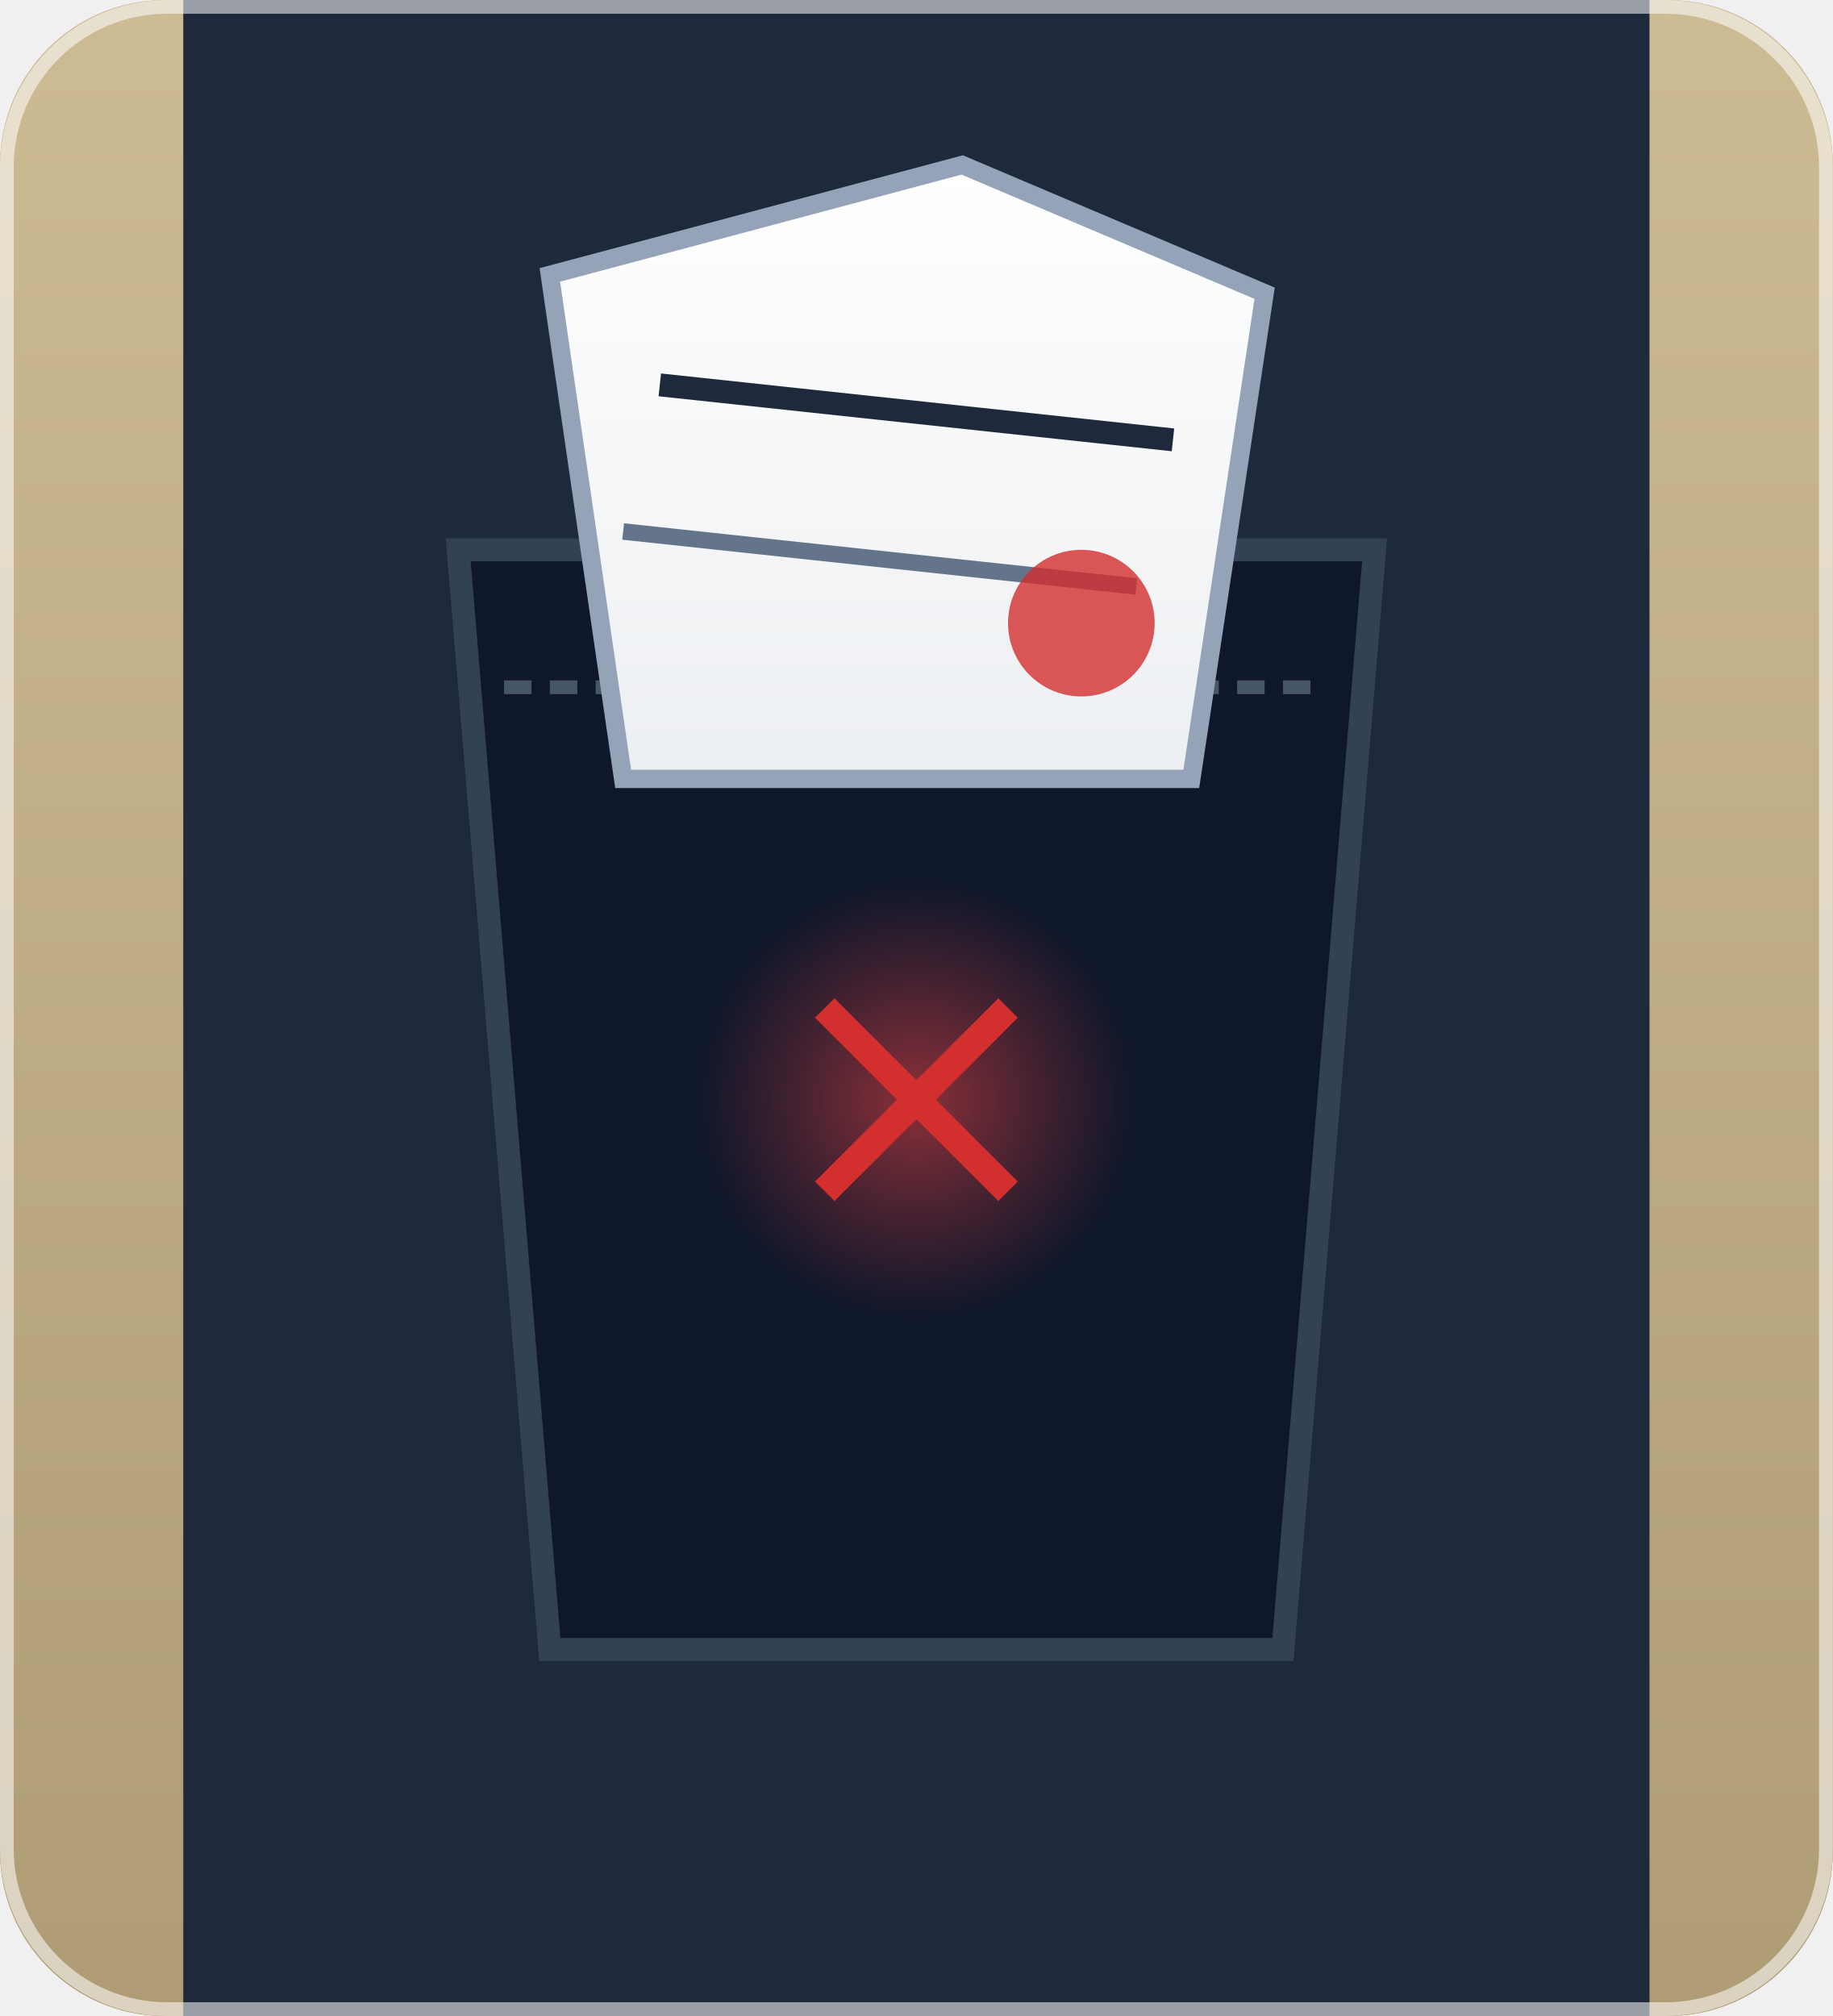
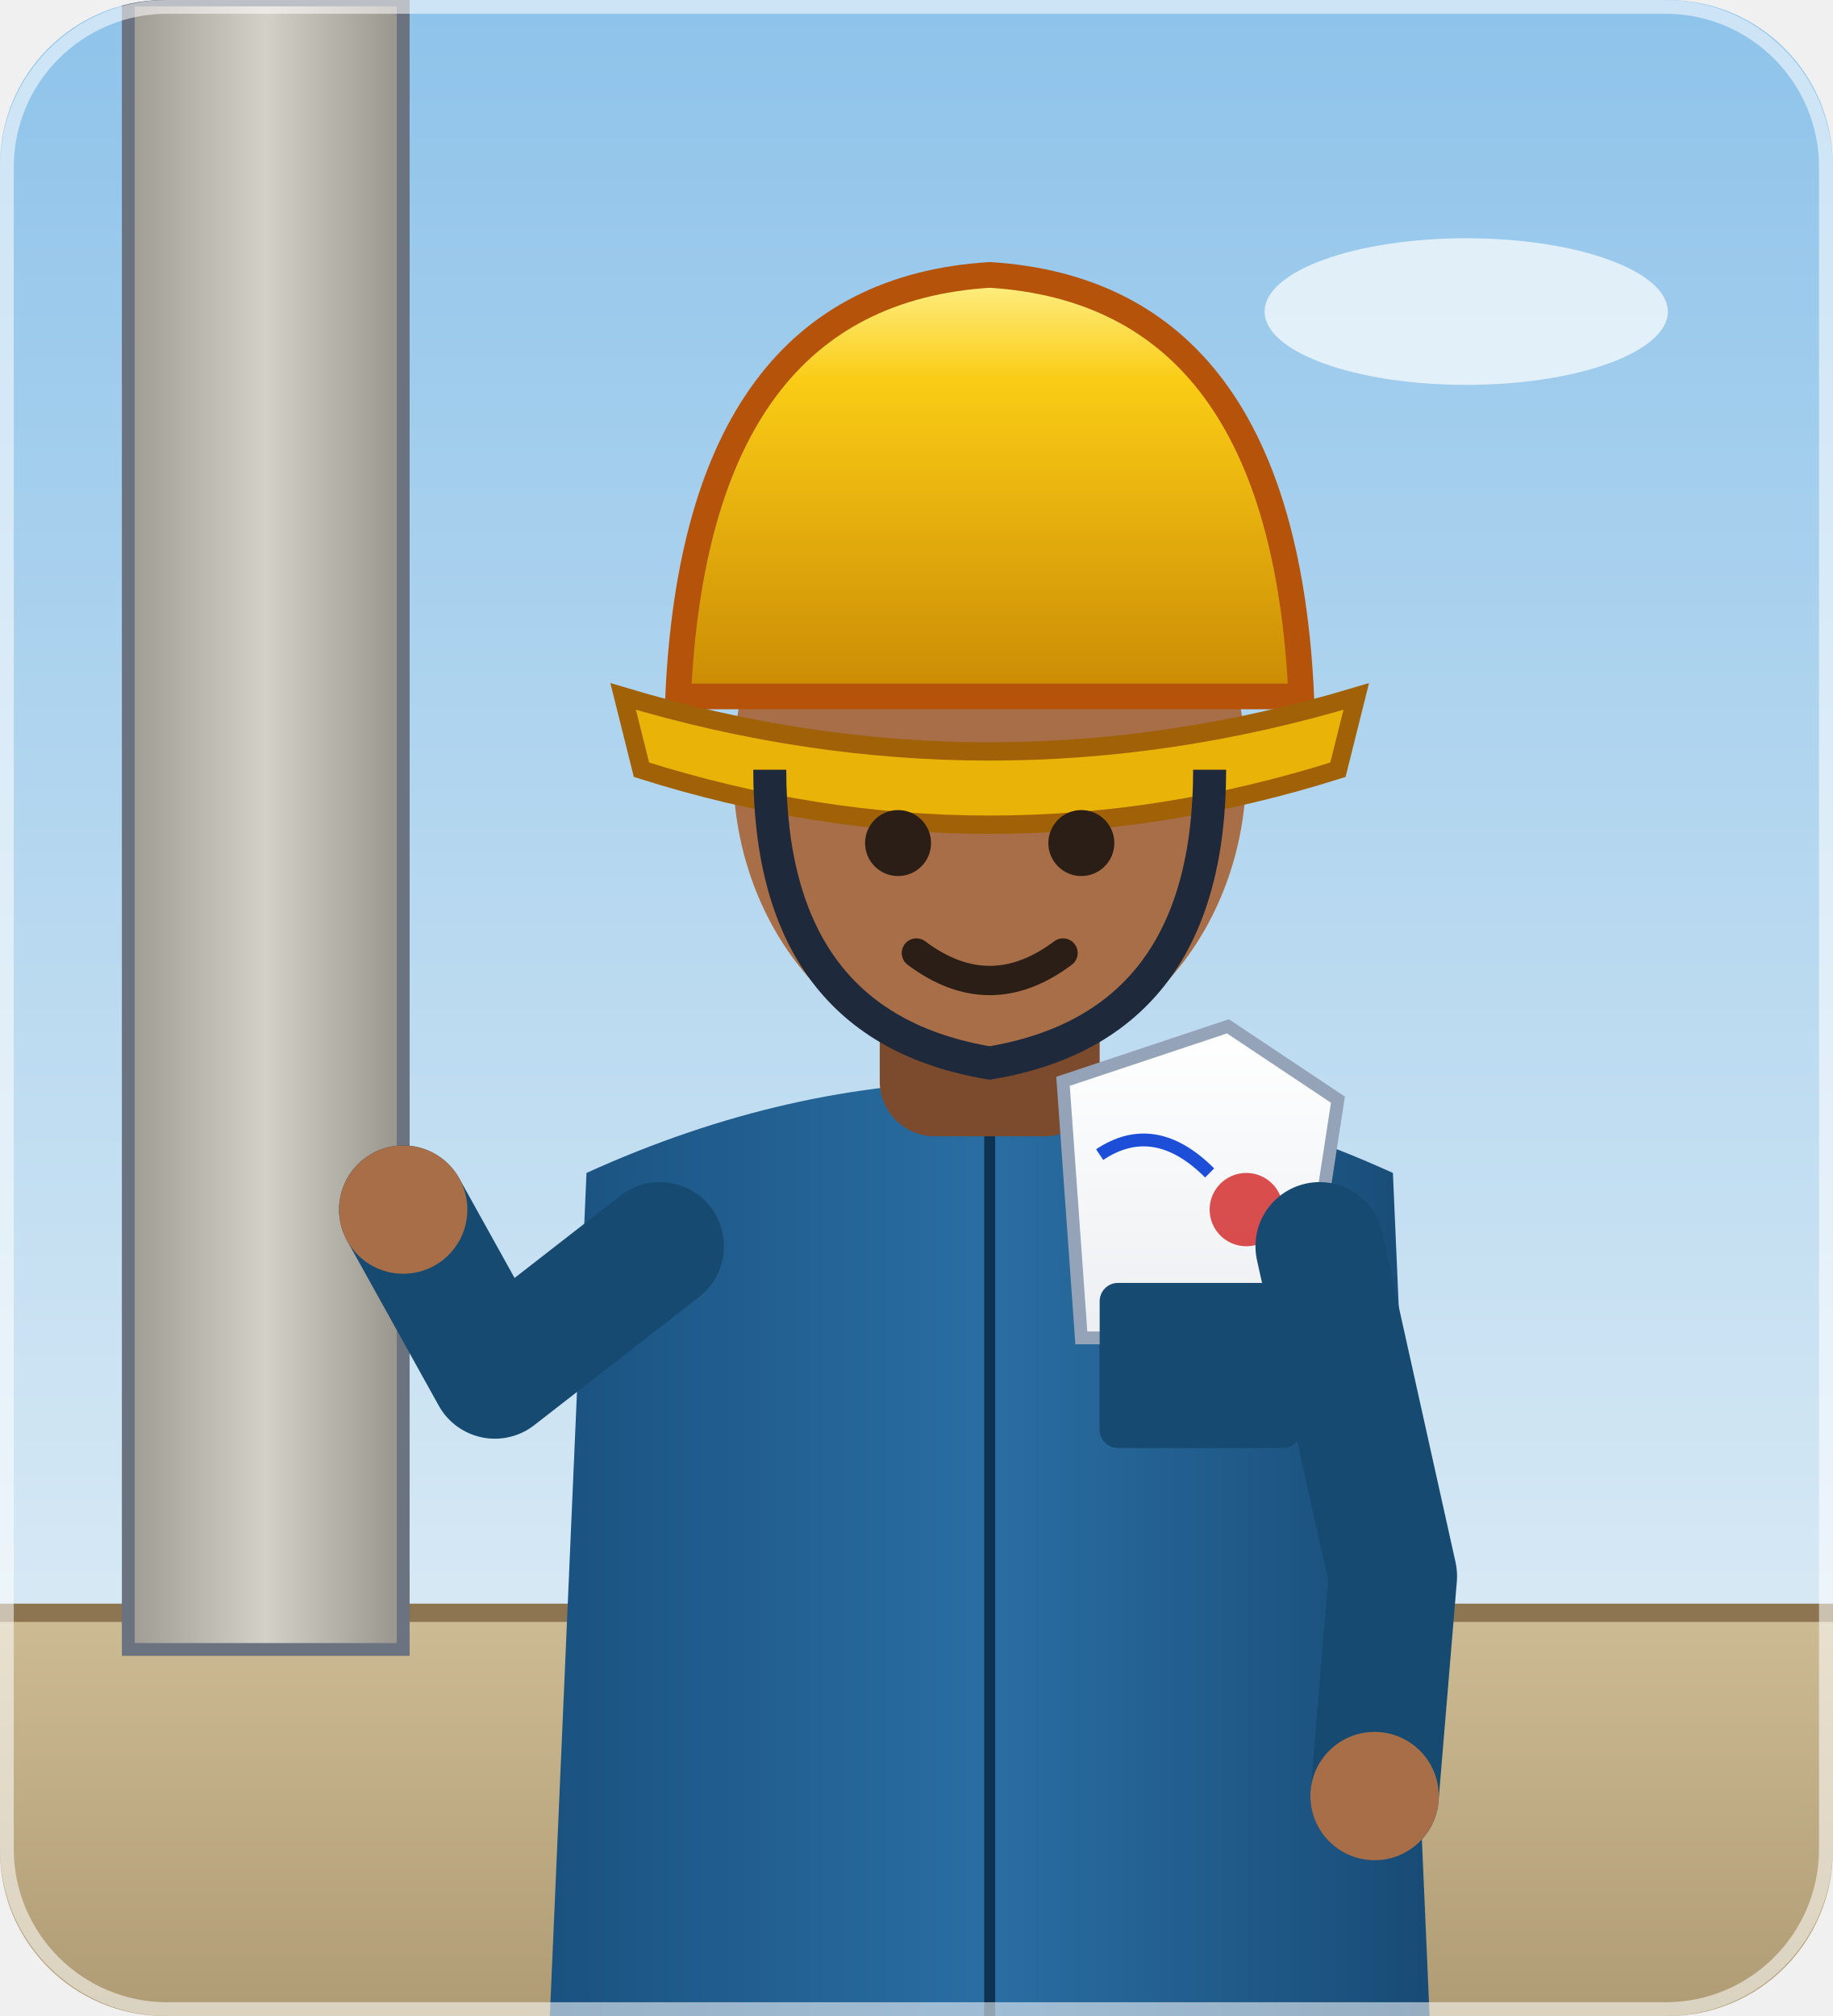
<svg xmlns="http://www.w3.org/2000/svg" viewBox="0 0 200 220" width="200" height="220">
  <defs>
    <linearGradient id="sky" x1="0" y1="0" x2="0" y2="1">
      <stop offset="0" stop-color="#8EC3EA" />
      <stop offset="1" stop-color="#E9F2F7" />
    </linearGradient>
+     <linearGradient id="storm" x1="0" y1="0" x2="0" y2="1">
+       <stop offset="0" stop-color="#1B2433" />
+       <stop offset="1" stop-color="#4A5568" />
+     </linearGradient>
    <linearGradient id="ground" x1="0" y1="0" x2="0" y2="1">
      <stop offset="0" stop-color="#CDBB93" />
      <stop offset="1" stop-color="#AF9C74" />
+     </linearGradient>
+     <linearGradient id="road" x1="0" y1="0" x2="0" y2="1">
+       <stop offset="0" stop-color="#5B6470" />
+       <stop offset="1" stop-color="#3F4650" />
    </linearGradient>
    <linearGradient id="pole" x1="0" y1="0" x2="1" y2="0">
      <stop offset="0" stop-color="#9E9B93" />
      <stop offset="0.5" stop-color="#D3D0C8" />
      <stop offset="1" stop-color="#97948C" />
    </linearGradient>
+     <linearGradient id="steelPole" x1="0" y1="0" x2="1" y2="0">
+       <stop offset="0" stop-color="#6E7780" />
+       <stop offset="0.5" stop-color="#C9D0D6" />
+       <stop offset="1" stop-color="#666F78" />
+     </linearGradient>
    <linearGradient id="steelArm" x1="0" y1="0" x2="0" y2="1">
      <stop offset="0" stop-color="#8A939B" />
      <stop offset="1" stop-color="#4F575F" />
    </linearGradient>
    <linearGradient id="porcelain" x1="0" y1="0" x2="1" y2="0">
-       <stop offset="0" stop-color="#C9D2D8" />
-       <stop offset="0.5" stop-color="#FFFFFF" />
-       <stop offset="1" stop-color="#B8C2C9" />
+       <stop offset="0" stop-color="#7A3B1E" />
+       <stop offset="0.5" stop-color="#B0643A" />
+       <stop offset="1" stop-color="#6B3219" />
    </linearGradient>
    <linearGradient id="shirt" x1="0" y1="0" x2="1" y2="0">
      <stop offset="0" stop-color="#1A5280" />
      <stop offset="0.5" stop-color="#2A6EA3" />
      <stop offset="1" stop-color="#184B75" />
    </linearGradient>
+     <linearGradient id="poly" x1="0" y1="0" x2="1" y2="1">
+       <stop offset="0" stop-color="#3E8FD6" />
+       <stop offset="0.35" stop-color="#BFE3FF" />
+       <stop offset="0.5" stop-color="#3C8AD0" />
+       <stop offset="0.75" stop-color="#A7D6FF" />
+       <stop offset="1" stop-color="#2F76B8" />
+     </linearGradient>
    <linearGradient id="webO" x1="0" y1="0" x2="0" y2="1">
      <stop offset="0" stop-color="#FF9F45" />
      <stop offset="0.5" stop-color="#F7811F" />
      <stop offset="1" stop-color="#D9640C" />
+     </linearGradient>
+     <linearGradient id="webBack" x1="0" y1="0" x2="0" y2="1">
+       <stop offset="0" stop-color="#C2560A" />
+       <stop offset="1" stop-color="#8F3C06" />
    </linearGradient>
    <linearGradient id="steel" x1="0" y1="0" x2="1" y2="1">
      <stop offset="0" stop-color="#F4F7F9" />
      <stop offset="0.45" stop-color="#C3CBD1" />
      <stop offset="1" stop-color="#7D868E" />
    </linearGradient>
    <linearGradient id="board" x1="0" y1="0" x2="1" y2="1">
      <stop offset="0" stop-color="#9A6A3C" />
      <stop offset="1" stop-color="#6E4524" />
    </linearGradient>
    <linearGradient id="paper" x1="0" y1="0" x2="0" y2="1">
      <stop offset="0" stop-color="#FFFFFF" />
      <stop offset="1" stop-color="#ECEFF2" />
    </linearGradient>
    <linearGradient id="bench" x1="0" y1="0" x2="0" y2="1">
      <stop offset="0" stop-color="#C9965E" />
      <stop offset="1" stop-color="#9E6B38" />
    </linearGradient>
+     <linearGradient id="tarp" x1="0" y1="0" x2="0" y2="1">
+       <stop offset="0" stop-color="#2F6EA6" />
+       <stop offset="1" stop-color="#1F4F7C" />
+     </linearGradient>
    <linearGradient id="rust" x1="0" y1="0" x2="1" y2="1">
      <stop offset="0" stop-color="#C46A2B" />
      <stop offset="0.5" stop-color="#9A4517" />
      <stop offset="1" stop-color="#6E2E0E" />
-     </linearGradient>
-     <linearGradient id="cone" x1="0" y1="0" x2="1" y2="0">
-       <stop offset="0" stop-color="#E65100" />
-       <stop offset="0.5" stop-color="#FF7A29" />
-       <stop offset="1" stop-color="#D84315" />
    </linearGradient>
    <linearGradient id="bootSole" x1="0" y1="0" x2="1" y2="0">
      <stop offset="0" stop-color="#111827" />
      <stop offset="0.4" stop-color="#1F2937" />
      <stop offset="1" stop-color="#0F172A" />
    </linearGradient>
    <linearGradient id="bootLug" x1="0" y1="0" x2="0" y2="1">
      <stop offset="0" stop-color="#374151" />
      <stop offset="1" stop-color="#111827" />
    </linearGradient>
    <linearGradient id="helmetDome" x1="0" y1="0" x2="0" y2="1">
      <stop offset="0" stop-color="#FEF08A" />
      <stop offset="0.25" stop-color="#FACC15" />
      <stop offset="1" stop-color="#CA8A04" />
    </linearGradient>
-     <radialGradient id="wireGlow" cx="0.5" cy="0.5" r="0.5">
-       <stop offset="0" stop-color="#FFE38A" stop-opacity="0.6" />
-       <stop offset="1" stop-color="#FFE38A" stop-opacity="0" />
-     </radialGradient>
+     <linearGradient id="glass" x1="0" y1="0" x2="1" y2="1">
+       <stop offset="0" stop-color="#E9C46A" />
+       <stop offset="1" stop-color="#C7962E" />
+     </linearGradient>
+     <linearGradient id="pvc" x1="0" y1="0" x2="0" y2="1">
+       <stop offset="0" stop-color="#E5E7EB" />
+       <stop offset="0.5" stop-color="#9CA3AF" />
+       <stop offset="1" stop-color="#D1D5DB" />
+     </linearGradient>
+     <linearGradient id="water" x1="0" y1="0" x2="0" y2="1">
+       <stop offset="0" stop-color="#7FB8D8" />
+       <stop offset="1" stop-color="#3F7FA6" />
+     </linearGradient>
+     <linearGradient id="car" x1="0" y1="0" x2="0" y2="1">
+       <stop offset="0" stop-color="#E04848" />
+       <stop offset="1" stop-color="#9E1F1F" />
+     </linearGradient>
    <radialGradient id="flash" cx="0.5" cy="0.5" r="0.5">
-       <stop offset="0" stop-color="#FFFFFF" stop-opacity="0.85" />
-       <stop offset="0.4" stop-color="#FFF4B0" stop-opacity="0.45" />
+       <stop offset="0" stop-color="#FFFFFF" stop-opacity="0.9" />
+       <stop offset="0.4" stop-color="#FFF4B0" stop-opacity="0.5" />
      <stop offset="1" stop-color="#FFF4B0" stop-opacity="0" />
-     </radialGradient>
-     <radialGradient id="hazardGlow" cx="0.5" cy="0.5" r="0.5">
-       <stop offset="0" stop-color="#EF4444" stop-opacity="0.55" />
-       <stop offset="0.7" stop-color="#EF4444" stop-opacity="0.15" />
-       <stop offset="1" stop-color="#EF4444" stop-opacity="0" />
-     </radialGradient>
-     <radialGradient id="safeGlow" cx="0.5" cy="0.5" r="0.5">
-       <stop offset="0" stop-color="#10B981" stop-opacity="0.4" />
-       <stop offset="1" stop-color="#10B981" stop-opacity="0" />
    </radialGradient>
    <clipPath id="card">
      <rect x="0" y="0" width="200" height="220" rx="18" />
    </clipPath>
  </defs>
  <g clip-path="url(#card)">
-     <rect width="200" height="220" fill="url(#ground)" />
-     <rect width="200" height="220" fill="url(#ground)" />
-     <path d="M20 0 L180 0 L180 220 L20 220 Z" fill="#1E293B" />
-     <path d="M50 60 L150 60 L140 180 L60 180 Z" fill="#0F172A" stroke="#334155" stroke-width="2.5" />
-     <path d="M55 75 L145 75" stroke="#475569" stroke-width="1.5" stroke-dasharray="3 2" />
-     <path d="M68 85 L60 30 L105 18 L138 32 L130 85 Z" fill="url(#paper)" stroke="#94A3B8" stroke-width="2" />
-     <line x1="72" y1="42" x2="128" y2="48" stroke="#1E293B" stroke-width="2.5" />
-     <line x1="68" y1="58" x2="124" y2="64" stroke="#64748B" stroke-width="1.8" />
-     <circle cx="118" cy="68" r="8" fill="#D32F2F" fill-opacity="0.8" />
-     <circle cx="100" cy="120" r="24" fill="url(#hazardGlow)" />
-     <line x1="90" y1="110" x2="110" y2="130" stroke="#D32F2F" stroke-width="3" />
-     <line x1="90" y1="130" x2="110" y2="110" stroke="#D32F2F" stroke-width="3" />
+     <rect width="200" height="220" fill="url(#sky)" />
+     <rect y="176" width="200" height="44" fill="url(#ground)" />
+     <line x1="0" y1="176" x2="200" y2="176" stroke="#8C7550" stroke-width="2" />
+     <rect x="14" y="0" width="30" height="180" fill="url(#pole)" stroke="#6B7280" stroke-width="1.4" />
+     <ellipse cx="160" cy="34" rx="22" ry="8" fill="#FFFFFF" opacity="0.7" />
+     <path d="M60 220 L64 128 Q108 108 152 128 L156 220 Z" fill="url(#shirt)" />
+     <line x1="108" y1="122" x2="108" y2="220" stroke="#0E3352" stroke-width="1.2" />
+     <rect x="120" y="140" width="22" height="18" rx="2" fill="#174A70" />
+     <g transform="translate(108 84) rotate(0) scale(2.0)">
+       <rect x="-6" y="8" width="12" height="12" rx="3" fill="#7C4A2D" />
+       <ellipse cx="0" cy="0" rx="14" ry="16" fill="#A86E48" />
+       <path d="M-17 -4 Q-16 -26 0 -27 Q16 -26 17 -4 Z" fill="url(#helmetDome)" stroke="#B45309" stroke-width="1.4" />
+       <path d="M-20 -4 Q0 2 20 -4 L19 0 Q0 6 -19 0 Z" fill="#EAB308" stroke="#A16207" stroke-width="1" />
+       <path d="M-12 0 Q-12 14 0 16 Q12 14 12 0" fill="none" stroke="#1E293B" stroke-width="1.8" />
+       <circle cx="-5" cy="4" r="1.8" fill="#2A1E16" />
+       <circle cx="5" cy="4" r="1.8" fill="#2A1E16" />
+       <path d="M-4 10 Q0 13 4 10" fill="none" stroke="#2A1E16" stroke-width="1.6" stroke-linecap="round" />
+     </g>
+     <path d="M118 146 L116 118 L134 112 L146 120 L142 146 Z" fill="url(#paper)" stroke="#94A3B8" stroke-width="1.4" />
+     <path d="M120 126 Q126 122 132 128" fill="none" stroke="#1D4ED8" stroke-width="1.4" />
+     <circle cx="136" cy="132" r="4" fill="#D32F2F" fill-opacity="0.85" />
+     <rect x="120" y="140" width="22" height="18" rx="2" fill="#174A70" />
+     <path d="M72 136 L54 150 L44 132" stroke="#174A70" stroke-width="14" fill="none" stroke-linecap="round" stroke-linejoin="round" />
+     <circle cx="44" cy="132" r="7" fill="#A86E48" />
+     <path d="M144 136 L152 172 L150 196" stroke="#174A70" stroke-width="14" fill="none" stroke-linecap="round" stroke-linejoin="round" />
+     <circle cx="150" cy="196" r="7" fill="#A86E48" />
  </g>
  <rect x="0.75" y="0.75" width="198.5" height="218.5" rx="17.5" fill="none" stroke="#FFFFFF" stroke-opacity="0.55" stroke-width="1.5" />
-   <rect width="0" height="0" fill="#1D4ED8" />
-   <rect width="0" height="0" fill="#451A03" />
-   <circle cx="0" cy="0" r="0" fill="url(#bench)" />
-   <circle cx="0" cy="0" r="0" fill="url(#board)" />
-   <circle cx="0" cy="0" r="0" fill="url(#shirt)" />
-   <circle cx="0" cy="0" r="0" fill="url(#steel)" />
</svg>
